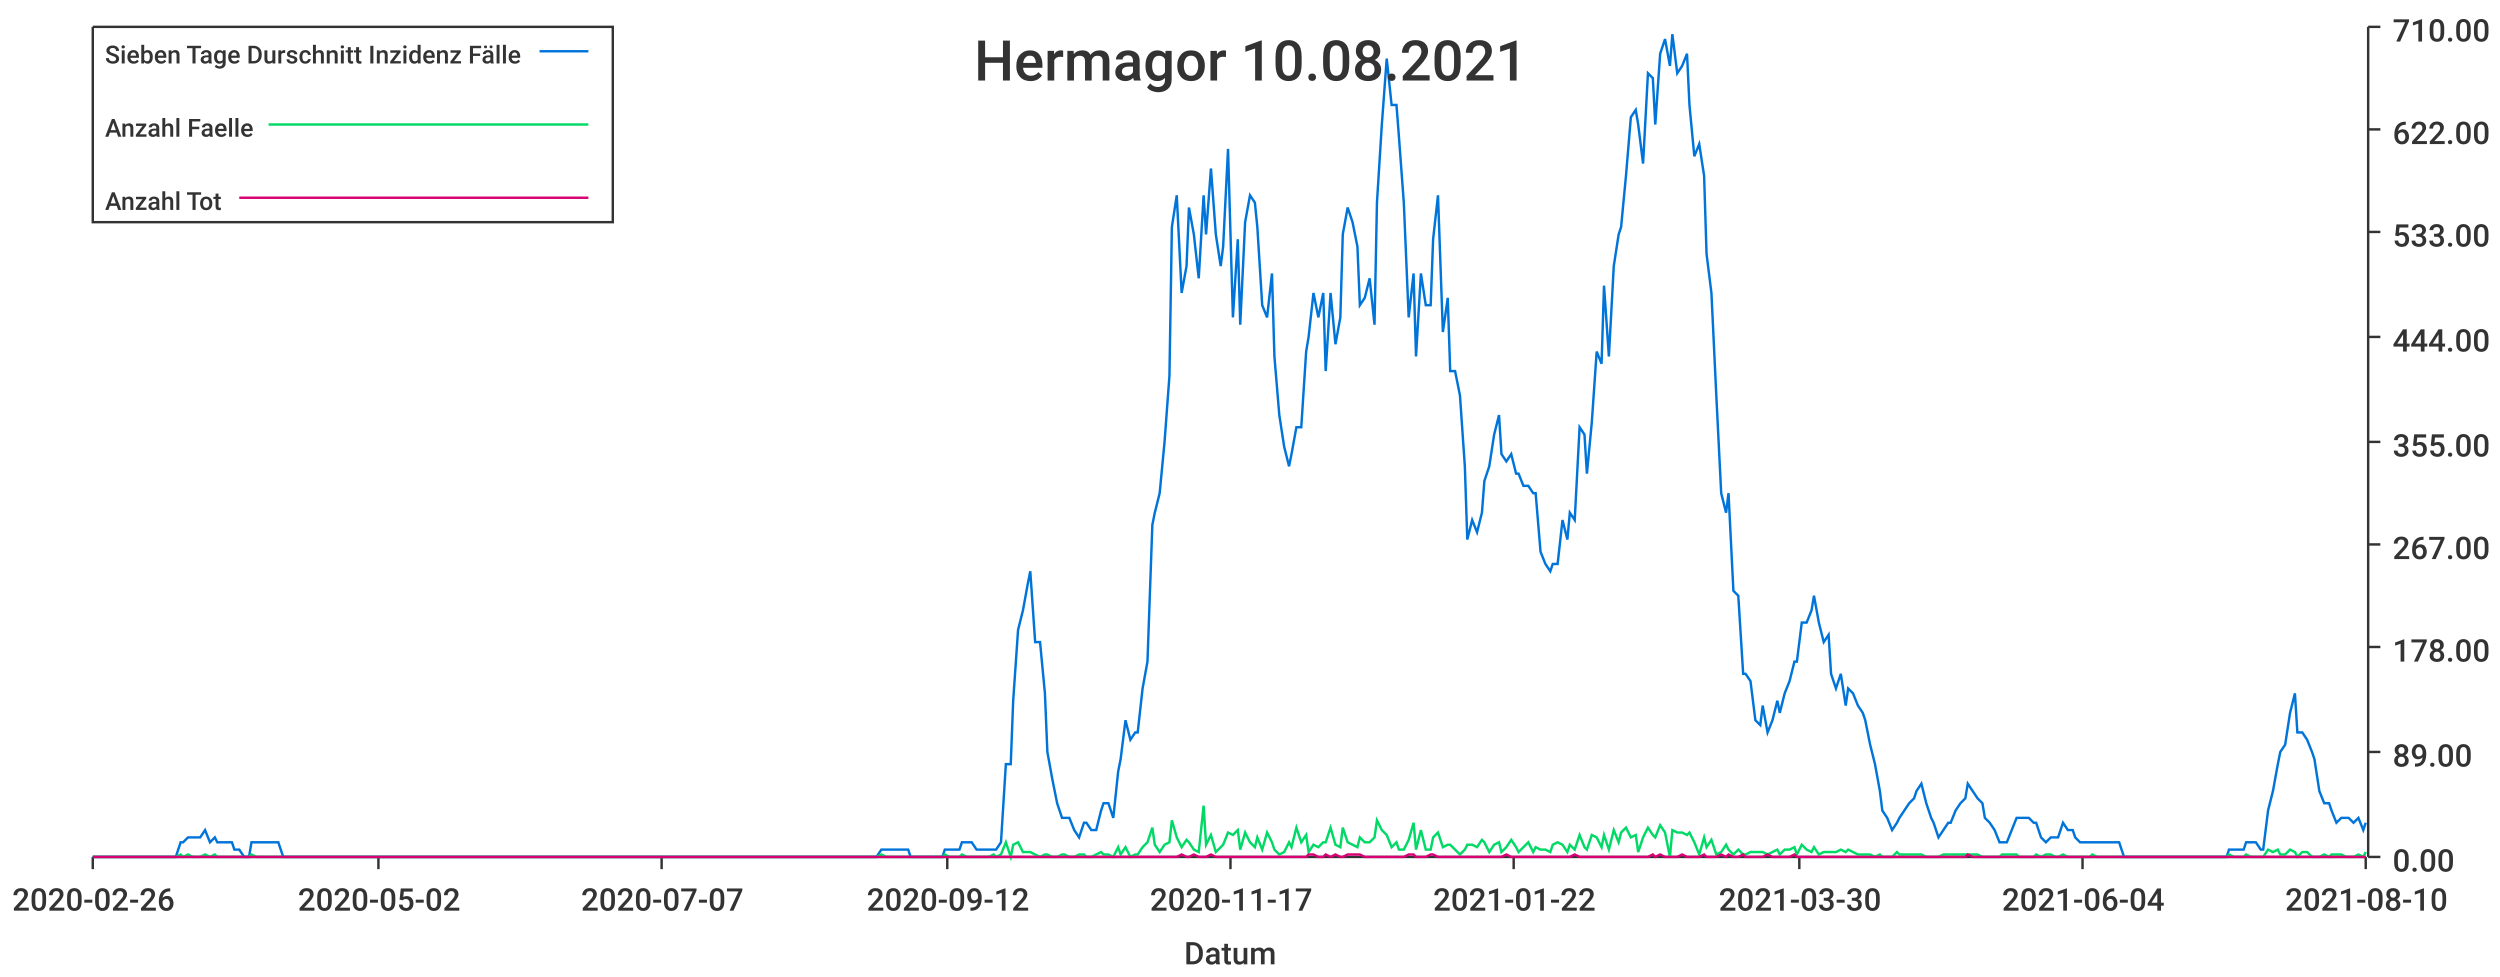
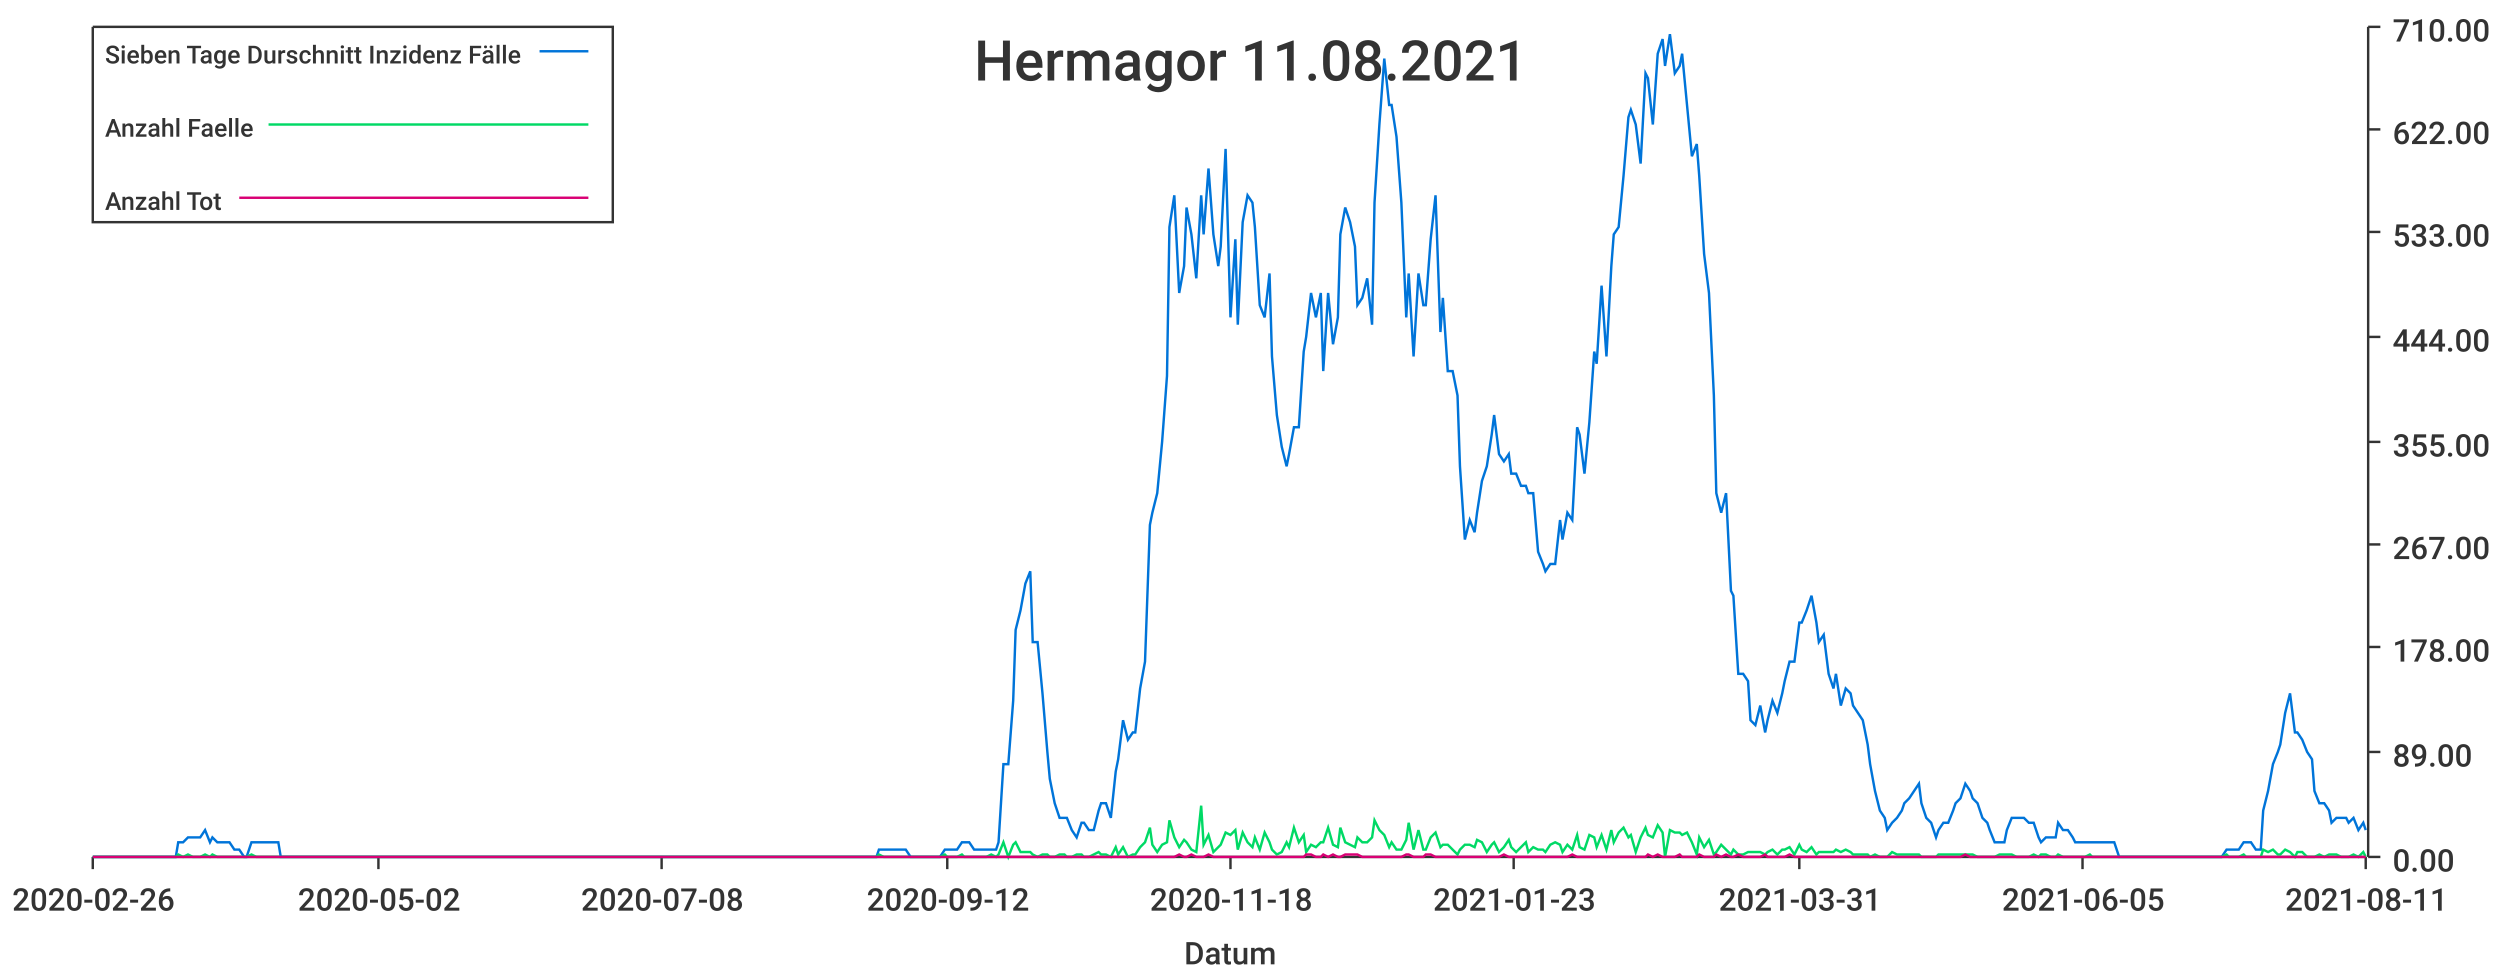
<svg xmlns="http://www.w3.org/2000/svg" width="1024" height="400">\n<path d="M 0 0 L 1024 0 L 1024 400 L 0 400 L 0 0" style="stroke-width:0;stroke:rgba(255,255,255,1.0);fill:rgba(255,255,255,1.0)" />
  <path d="M 38 11 L 969 11 L 969 351 L 38 351 L 38 11" style="stroke-width:0;stroke:rgba(255,255,255,1.0);fill:rgba(255,255,255,1.0)" />
  <path d="M 38 351 L 969 351" style="stroke-width:1;stroke:rgba(51,51,51,1.0);fill:none" />
  <path d="M 38 351 L 38 356" style="stroke-width:1;stroke:rgba(51,51,51,1.0);fill:none" />
  <text x="5" y="373" style="stroke-width:0;stroke:none;fill:rgba(51,51,51,1.0);font-size:12.8px;font-family:'Roboto Medium',sans-serif">2020-02-26</text>
  <path d="M 155 351 L 155 356" style="stroke-width:1;stroke:rgba(51,51,51,1.0);fill:none" />
  <text x="122" y="373" style="stroke-width:0;stroke:none;fill:rgba(51,51,51,1.0);font-size:12.8px;font-family:'Roboto Medium',sans-serif">2020-05-02</text>
  <path d="M 271 351 L 271 356" style="stroke-width:1;stroke:rgba(51,51,51,1.0);fill:none" />
-   <text x="238" y="373" style="stroke-width:0;stroke:none;fill:rgba(51,51,51,1.0);font-size:12.8px;font-family:'Roboto Medium',sans-serif">2020-07-07</text>
+   <text x="238" y="373" style="stroke-width:0;stroke:none;fill:rgba(51,51,51,1.0);font-size:12.8px;font-family:'Roboto Medium',sans-serif">2020-07-08</text>
  <path d="M 388 351 L 388 356" style="stroke-width:1;stroke:rgba(51,51,51,1.0);fill:none" />
  <text x="355" y="373" style="stroke-width:0;stroke:none;fill:rgba(51,51,51,1.0);font-size:12.8px;font-family:'Roboto Medium',sans-serif">2020-09-12</text>
  <path d="M 504 351 L 504 356" style="stroke-width:1;stroke:rgba(51,51,51,1.0);fill:none" />
-   <text x="471" y="373" style="stroke-width:0;stroke:none;fill:rgba(51,51,51,1.0);font-size:12.8px;font-family:'Roboto Medium',sans-serif">2020-11-17</text>
+   <text x="471" y="373" style="stroke-width:0;stroke:none;fill:rgba(51,51,51,1.0);font-size:12.8px;font-family:'Roboto Medium',sans-serif">2020-11-18</text>
  <path d="M 620 351 L 620 356" style="stroke-width:1;stroke:rgba(51,51,51,1.0);fill:none" />
-   <text x="587" y="373" style="stroke-width:0;stroke:none;fill:rgba(51,51,51,1.0);font-size:12.8px;font-family:'Roboto Medium',sans-serif">2021-01-22</text>
+   <text x="587" y="373" style="stroke-width:0;stroke:none;fill:rgba(51,51,51,1.0);font-size:12.8px;font-family:'Roboto Medium',sans-serif">2021-01-23</text>
  <path d="M 737 351 L 737 356" style="stroke-width:1;stroke:rgba(51,51,51,1.0);fill:none" />
-   <text x="704" y="373" style="stroke-width:0;stroke:none;fill:rgba(51,51,51,1.0);font-size:12.8px;font-family:'Roboto Medium',sans-serif">2021-03-30</text>
+   <text x="704" y="373" style="stroke-width:0;stroke:none;fill:rgba(51,51,51,1.0);font-size:12.8px;font-family:'Roboto Medium',sans-serif">2021-03-31</text>
  <path d="M 853 351 L 853 356" style="stroke-width:1;stroke:rgba(51,51,51,1.0);fill:none" />
-   <text x="820" y="373" style="stroke-width:0;stroke:none;fill:rgba(51,51,51,1.0);font-size:12.8px;font-family:'Roboto Medium',sans-serif">2021-06-04</text>
+   <text x="820" y="373" style="stroke-width:0;stroke:none;fill:rgba(51,51,51,1.0);font-size:12.8px;font-family:'Roboto Medium',sans-serif">2021-06-05</text>
  <path d="M 969 351 L 969 356" style="stroke-width:1;stroke:rgba(51,51,51,1.0);fill:none" />
-   <text x="936" y="373" style="stroke-width:0;stroke:none;fill:rgba(51,51,51,1.0);font-size:12.8px;font-family:'Roboto Medium',sans-serif">2021-08-10</text>
+   <text x="936" y="373" style="stroke-width:0;stroke:none;fill:rgba(51,51,51,1.0);font-size:12.8px;font-family:'Roboto Medium',sans-serif">2021-08-11</text>
  <text x="485" y="395" style="stroke-width:0;stroke:none;fill:rgba(51,51,51,1.0);font-size:12.8px;font-family:'Roboto Medium',sans-serif">Datum</text>
  <path d="M 970 351 L 970 11" style="stroke-width:1;stroke:rgba(51,51,51,1.0);fill:none" />
  <path d="M 970 351 L 975 351" style="stroke-width:1;stroke:rgba(51,51,51,1.0);fill:none" />
  <text x="980" y="357" style="stroke-width:0;stroke:none;fill:rgba(51,51,51,1.0);font-size:12.8px;font-family:'Roboto Medium',sans-serif">0.00</text>
  <path d="M 970 308 L 975 308" style="stroke-width:1;stroke:rgba(51,51,51,1.0);fill:none" />
  <text x="980" y="314" style="stroke-width:0;stroke:none;fill:rgba(51,51,51,1.0);font-size:12.8px;font-family:'Roboto Medium',sans-serif">89.00</text>
  <path d="M 970 265 L 975 265" style="stroke-width:1;stroke:rgba(51,51,51,1.0);fill:none" />
  <text x="980" y="271" style="stroke-width:0;stroke:none;fill:rgba(51,51,51,1.0);font-size:12.8px;font-family:'Roboto Medium',sans-serif">178.00</text>
  <path d="M 970 223 L 975 223" style="stroke-width:1;stroke:rgba(51,51,51,1.0);fill:none" />
  <text x="980" y="229" style="stroke-width:0;stroke:none;fill:rgba(51,51,51,1.0);font-size:12.8px;font-family:'Roboto Medium',sans-serif">267.00</text>
  <path d="M 970 181 L 975 181" style="stroke-width:1;stroke:rgba(51,51,51,1.0);fill:none" />
  <text x="980" y="187" style="stroke-width:0;stroke:none;fill:rgba(51,51,51,1.0);font-size:12.8px;font-family:'Roboto Medium',sans-serif">355.00</text>
  <path d="M 970 138 L 975 138" style="stroke-width:1;stroke:rgba(51,51,51,1.0);fill:none" />
  <text x="980" y="144" style="stroke-width:0;stroke:none;fill:rgba(51,51,51,1.0);font-size:12.8px;font-family:'Roboto Medium',sans-serif">444.00</text>
  <path d="M 970 95 L 975 95" style="stroke-width:1;stroke:rgba(51,51,51,1.0);fill:none" />
  <text x="980" y="101" style="stroke-width:0;stroke:none;fill:rgba(51,51,51,1.0);font-size:12.8px;font-family:'Roboto Medium',sans-serif">533.00</text>
  <path d="M 970 53 L 975 53" style="stroke-width:1;stroke:rgba(51,51,51,1.0);fill:none" />
  <text x="980" y="59" style="stroke-width:0;stroke:none;fill:rgba(51,51,51,1.0);font-size:12.8px;font-family:'Roboto Medium',sans-serif">622.00</text>
  <path d="M 970 11 L 975 11" style="stroke-width:1;stroke:rgba(51,51,51,1.0);fill:none" />
  <text x="980" y="17" style="stroke-width:0;stroke:none;fill:rgba(51,51,51,1.0);font-size:12.8px;font-family:'Roboto Medium',sans-serif">710.00</text>
-   <path d="M 38 351 L 40 351 L 42 351 L 44 351 L 46 351 L 47 351 L 49 351 L 51 351 L 53 351 L 54 351 L 56 351 L 58 351 L 60 351 L 61 351 L 63 351 L 65 351 L 67 351 L 68 351 L 70 351 L 72 351 L 74 345 L 75 345 L 77 343 L 79 343 L 81 343 L 82 343 L 84 340 L 86 345 L 88 343 L 89 345 L 91 345 L 93 345 L 95 345 L 96 348 L 98 348 L 100 351 L 102 351 L 103 345 L 105 345 L 107 345 L 109 345 L 110 345 L 112 345 L 114 345 L 116 351 L 117 351 L 119 351 L 121 351 L 123 351 L 124 351 L 126 351 L 128 351 L 130 351 L 131 351 L 133 351 L 135 351 L 137 351 L 138 351 L 140 351 L 142 351 L 144 351 L 145 351 L 147 351 L 149 351 L 151 351 L 152 351 L 154 351 L 156 351 L 158 351 L 159 351 L 161 351 L 163 351 L 165 351 L 166 351 L 168 351 L 170 351 L 172 351 L 174 351 L 175 351 L 177 351 L 179 351 L 181 351 L 182 351 L 184 351 L 186 351 L 188 351 L 189 351 L 191 351 L 193 351 L 195 351 L 196 351 L 198 351 L 200 351 L 202 351 L 203 351 L 205 351 L 207 351 L 209 351 L 210 351 L 212 351 L 214 351 L 216 351 L 217 351 L 219 351 L 221 351 L 223 351 L 224 351 L 226 351 L 228 351 L 230 351 L 231 351 L 233 351 L 235 351 L 237 351 L 238 351 L 240 351 L 242 351 L 244 351 L 245 351 L 247 351 L 249 351 L 251 351 L 252 351 L 254 351 L 256 351 L 258 351 L 259 351 L 261 351 L 263 351 L 265 351 L 266 351 L 268 351 L 270 351 L 272 351 L 273 351 L 275 351 L 277 351 L 279 351 L 280 351 L 282 351 L 284 351 L 286 351 L 287 351 L 289 351 L 291 351 L 293 351 L 294 351 L 296 351 L 298 351 L 300 351 L 301 351 L 303 351 L 305 351 L 307 351 L 309 351 L 310 351 L 312 351 L 314 351 L 316 351 L 317 351 L 319 351 L 321 351 L 323 351 L 324 351 L 326 351 L 328 351 L 330 351 L 331 351 L 333 351 L 335 351 L 337 351 L 338 351 L 340 351 L 342 351 L 344 351 L 345 351 L 347 351 L 349 351 L 351 351 L 352 351 L 354 351 L 356 351 L 358 351 L 359 351 L 361 348 L 363 348 L 365 348 L 366 348 L 368 348 L 370 348 L 372 348 L 373 351 L 375 351 L 377 351 L 379 351 L 380 351 L 382 351 L 384 351 L 386 351 L 387 348 L 389 348 L 391 348 L 393 348 L 394 345 L 396 345 L 398 345 L 400 348 L 401 348 L 403 348 L 405 348 L 407 348 L 408 348 L 410 345 L 412 313 L 414 313 L 415 287 L 417 258 L 419 250 L 421 239 L 422 234 L 424 263 L 426 263 L 428 284 L 429 308 L 431 319 L 433 329 L 435 335 L 436 335 L 438 335 L 440 340 L 442 343 L 444 337 L 445 337 L 447 340 L 449 340 L 451 332 L 452 329 L 454 329 L 456 335 L 458 316 L 459 311 L 461 295 L 463 303 L 465 300 L 466 300 L 468 282 L 470 271 L 472 215 L 473 210 L 475 202 L 477 181 L 479 154 L 480 93 L 482 80 L 484 120 L 486 109 L 487 85 L 489 96 L 491 114 L 493 80 L 494 96 L 496 69 L 498 96 L 500 109 L 501 101 L 503 61 L 505 130 L 507 98 L 508 133 L 510 91 L 512 80 L 514 83 L 515 93 L 517 125 L 519 130 L 521 112 L 522 146 L 524 170 L 526 183 L 528 191 L 529 186 L 531 175 L 533 175 L 535 144 L 536 138 L 538 120 L 540 130 L 542 120 L 543 152 L 545 120 L 547 141 L 549 130 L 550 96 L 552 85 L 554 91 L 556 101 L 557 125 L 559 122 L 561 114 L 563 133 L 564 83 L 566 51 L 568 24 L 570 43 L 572 43 L 573 56 L 575 83 L 577 130 L 579 112 L 580 146 L 582 112 L 584 125 L 586 125 L 587 98 L 589 80 L 591 136 L 593 122 L 594 152 L 596 152 L 598 162 L 600 191 L 601 221 L 603 213 L 605 218 L 607 210 L 608 197 L 610 191 L 612 178 L 614 170 L 615 186 L 617 189 L 619 186 L 621 194 L 622 194 L 624 199 L 626 199 L 628 202 L 629 202 L 631 226 L 633 231 L 635 234 L 636 231 L 638 231 L 640 213 L 642 221 L 643 210 L 645 213 L 647 175 L 649 178 L 650 194 L 652 173 L 654 144 L 656 149 L 657 117 L 659 146 L 661 109 L 663 96 L 664 93 L 666 72 L 668 48 L 670 45 L 671 51 L 673 67 L 675 30 L 677 32 L 678 51 L 680 22 L 682 16 L 684 27 L 685 14 L 687 30 L 689 27 L 691 22 L 692 43 L 694 64 L 696 59 L 698 72 L 699 104 L 701 120 L 703 162 L 705 202 L 707 210 L 708 202 L 710 242 L 712 244 L 714 276 L 715 276 L 717 279 L 719 295 L 721 297 L 722 289 L 724 300 L 726 295 L 728 287 L 729 292 L 731 284 L 733 279 L 735 271 L 736 271 L 738 255 L 740 255 L 742 250 L 743 244 L 745 255 L 747 263 L 749 260 L 750 276 L 752 282 L 754 276 L 756 289 L 757 282 L 759 284 L 761 289 L 763 292 L 764 295 L 766 305 L 768 313 L 770 324 L 771 332 L 773 335 L 775 340 L 777 337 L 778 335 L 780 332 L 782 329 L 784 327 L 785 324 L 787 321 L 789 329 L 791 335 L 792 337 L 794 343 L 796 340 L 798 337 L 799 337 L 801 332 L 803 329 L 805 327 L 806 321 L 808 324 L 810 327 L 812 329 L 813 335 L 815 337 L 817 340 L 819 345 L 820 345 L 822 345 L 824 340 L 826 335 L 827 335 L 829 335 L 831 335 L 833 337 L 834 337 L 836 343 L 838 345 L 840 343 L 842 343 L 843 343 L 845 337 L 847 340 L 849 340 L 850 343 L 852 345 L 854 345 L 856 345 L 857 345 L 859 345 L 861 345 L 863 345 L 864 345 L 866 345 L 868 345 L 870 351 L 871 351 L 873 351 L 875 351 L 877 351 L 878 351 L 880 351 L 882 351 L 884 351 L 885 351 L 887 351 L 889 351 L 891 351 L 892 351 L 894 351 L 896 351 L 898 351 L 899 351 L 901 351 L 903 351 L 905 351 L 906 351 L 908 351 L 910 351 L 912 351 L 913 348 L 915 348 L 917 348 L 919 348 L 920 345 L 922 345 L 924 345 L 926 348 L 927 348 L 929 332 L 931 324 L 933 313 L 934 308 L 936 305 L 938 292 L 940 284 L 941 300 L 943 300 L 945 303 L 947 308 L 948 311 L 950 324 L 952 329 L 954 329 L 955 332 L 957 337 L 959 335 L 961 335 L 962 335 L 964 337 L 966 335 L 968 340 L 969 337" style="stroke-width:1;stroke:rgba(0,116,217,1.0);fill:none" />
-   <path d="M 38 351 L 40 351 L 42 351 L 44 351 L 46 351 L 47 351 L 49 351 L 51 351 L 53 351 L 54 351 L 56 351 L 58 351 L 60 351 L 61 351 L 63 351 L 65 351 L 67 351 L 68 351 L 70 351 L 72 351 L 74 350 L 75 351 L 77 350 L 79 351 L 81 351 L 82 351 L 84 350 L 86 351 L 88 350 L 89 351 L 91 351 L 93 351 L 95 351 L 96 351 L 98 351 L 100 351 L 102 351 L 103 350 L 105 351 L 107 351 L 109 351 L 110 351 L 112 351 L 114 351 L 116 351 L 117 351 L 119 351 L 121 351 L 123 351 L 124 351 L 126 351 L 128 351 L 130 351 L 131 351 L 133 351 L 135 351 L 137 351 L 138 351 L 140 351 L 142 351 L 144 351 L 145 351 L 147 351 L 149 351 L 151 351 L 152 351 L 154 351 L 156 351 L 158 351 L 159 351 L 161 351 L 163 351 L 165 351 L 166 351 L 168 351 L 170 351 L 172 351 L 174 351 L 175 351 L 177 351 L 179 351 L 181 351 L 182 351 L 184 351 L 186 351 L 188 351 L 189 351 L 191 351 L 193 351 L 195 351 L 196 351 L 198 351 L 200 351 L 202 351 L 203 351 L 205 351 L 207 351 L 209 351 L 210 351 L 212 351 L 214 351 L 216 351 L 217 351 L 219 351 L 221 351 L 223 351 L 224 351 L 226 351 L 228 351 L 230 351 L 231 351 L 233 351 L 235 351 L 237 351 L 238 351 L 240 351 L 242 351 L 244 351 L 245 351 L 247 351 L 249 351 L 251 351 L 252 351 L 254 351 L 256 351 L 258 351 L 259 351 L 261 351 L 263 351 L 265 351 L 266 351 L 268 351 L 270 351 L 272 351 L 273 351 L 275 351 L 277 351 L 279 351 L 280 351 L 282 351 L 284 351 L 286 351 L 287 351 L 289 351 L 291 351 L 293 351 L 294 351 L 296 351 L 298 351 L 300 351 L 301 351 L 303 351 L 305 351 L 307 351 L 309 351 L 310 351 L 312 351 L 314 351 L 316 351 L 317 351 L 319 351 L 321 351 L 323 351 L 324 351 L 326 351 L 328 351 L 330 351 L 331 351 L 333 351 L 335 351 L 337 351 L 338 351 L 340 351 L 342 351 L 344 351 L 345 351 L 347 351 L 349 351 L 351 351 L 352 351 L 354 351 L 356 351 L 358 351 L 359 351 L 361 350 L 363 351 L 365 351 L 366 351 L 368 351 L 370 351 L 372 351 L 373 351 L 375 351 L 377 351 L 379 351 L 380 351 L 382 351 L 384 351 L 386 351 L 387 350 L 389 351 L 391 351 L 393 351 L 394 350 L 396 351 L 398 351 L 400 351 L 401 351 L 403 351 L 405 351 L 407 350 L 408 351 L 410 350 L 412 345 L 414 351 L 415 346 L 417 345 L 419 349 L 421 349 L 422 349 L 424 350 L 426 351 L 428 350 L 429 350 L 431 351 L 433 351 L 435 350 L 436 350 L 438 351 L 440 351 L 442 350 L 444 350 L 445 351 L 447 351 L 449 350 L 451 349 L 452 350 L 454 350 L 456 351 L 458 347 L 459 350 L 461 347 L 463 351 L 465 350 L 466 350 L 468 347 L 470 345 L 472 339 L 473 346 L 475 349 L 477 346 L 479 345 L 480 336 L 482 343 L 484 347 L 486 344 L 487 345 L 489 348 L 491 349 L 493 330 L 494 346 L 496 342 L 498 349 L 500 347 L 501 346 L 503 341 L 505 342 L 507 340 L 508 348 L 510 341 L 512 345 L 514 347 L 515 343 L 517 348 L 519 341 L 521 345 L 522 348 L 524 350 L 526 349 L 528 345 L 529 347 L 531 339 L 533 345 L 535 342 L 536 349 L 538 346 L 540 347 L 542 345 L 543 345 L 545 339 L 547 346 L 549 347 L 550 339 L 552 345 L 554 346 L 556 347 L 557 343 L 559 345 L 561 345 L 563 343 L 564 336 L 566 340 L 568 342 L 570 347 L 572 345 L 573 348 L 575 348 L 577 344 L 579 337 L 580 348 L 582 340 L 584 348 L 586 348 L 587 343 L 589 341 L 591 347 L 593 346 L 594 346 L 596 348 L 598 350 L 600 348 L 601 346 L 603 346 L 605 347 L 607 344 L 608 345 L 610 349 L 612 346 L 614 345 L 615 349 L 617 347 L 619 344 L 621 347 L 622 349 L 624 347 L 626 345 L 628 349 L 629 347 L 631 348 L 633 348 L 635 349 L 636 346 L 638 345 L 640 346 L 642 349 L 643 346 L 645 348 L 647 342 L 649 347 L 650 348 L 652 342 L 654 343 L 656 347 L 657 342 L 659 348 L 661 340 L 663 345 L 664 341 L 666 339 L 668 343 L 670 342 L 671 349 L 673 343 L 675 339 L 677 342 L 678 343 L 680 338 L 682 341 L 684 351 L 685 340 L 687 341 L 689 341 L 691 342 L 692 341 L 694 345 L 696 350 L 698 343 L 699 347 L 701 344 L 703 350 L 705 349 L 707 346 L 708 348 L 710 350 L 712 348 L 714 350 L 715 350 L 717 349 L 719 349 L 721 349 L 722 349 L 724 350 L 726 349 L 728 348 L 729 350 L 731 348 L 733 348 L 735 347 L 736 350 L 738 346 L 740 348 L 742 349 L 743 347 L 745 350 L 747 349 L 749 349 L 750 349 L 752 349 L 754 348 L 756 349 L 757 348 L 759 349 L 761 350 L 763 350 L 764 350 L 766 350 L 768 351 L 770 350 L 771 351 L 773 351 L 775 351 L 777 349 L 778 350 L 780 350 L 782 350 L 784 350 L 785 350 L 787 350 L 789 351 L 791 351 L 792 351 L 794 351 L 796 350 L 798 350 L 799 350 L 801 350 L 803 350 L 805 350 L 806 350 L 808 350 L 810 350 L 812 351 L 813 351 L 815 351 L 817 351 L 819 351 L 820 350 L 822 350 L 824 350 L 826 350 L 827 351 L 829 351 L 831 351 L 833 351 L 834 350 L 836 351 L 838 350 L 840 350 L 842 351 L 843 351 L 845 350 L 847 351 L 849 351 L 850 351 L 852 351 L 854 351 L 856 351 L 857 350 L 859 351 L 861 351 L 863 351 L 864 351 L 866 351 L 868 351 L 870 351 L 871 351 L 873 351 L 875 351 L 877 351 L 878 351 L 880 351 L 882 351 L 884 351 L 885 351 L 887 351 L 889 351 L 891 351 L 892 351 L 894 351 L 896 351 L 898 351 L 899 351 L 901 351 L 903 351 L 905 351 L 906 351 L 908 351 L 910 351 L 912 351 L 913 350 L 915 351 L 917 351 L 919 351 L 920 350 L 922 351 L 924 351 L 926 351 L 927 351 L 929 348 L 931 349 L 933 348 L 934 350 L 936 350 L 938 348 L 940 349 L 941 351 L 943 349 L 945 349 L 947 351 L 948 351 L 950 351 L 952 350 L 954 351 L 955 350 L 957 350 L 959 350 L 961 351 L 962 351 L 964 351 L 966 350 L 968 351 L 969 349" style="stroke-width:1;stroke:rgba(0,217,101,1.0);fill:none" />
-   <path d="M 38 351 L 40 351 L 42 351 L 44 351 L 46 351 L 47 351 L 49 351 L 51 351 L 53 351 L 54 351 L 56 351 L 58 351 L 60 351 L 61 351 L 63 351 L 65 351 L 67 351 L 68 351 L 70 351 L 72 351 L 74 351 L 75 351 L 77 351 L 79 351 L 81 351 L 82 351 L 84 351 L 86 351 L 88 351 L 89 351 L 91 351 L 93 351 L 95 351 L 96 351 L 98 351 L 100 351 L 102 351 L 103 351 L 105 351 L 107 351 L 109 351 L 110 351 L 112 351 L 114 351 L 116 351 L 117 351 L 119 351 L 121 351 L 123 351 L 124 351 L 126 351 L 128 351 L 130 351 L 131 351 L 133 351 L 135 351 L 137 351 L 138 351 L 140 351 L 142 351 L 144 351 L 145 351 L 147 351 L 149 351 L 151 351 L 152 351 L 154 351 L 156 351 L 158 351 L 159 351 L 161 351 L 163 351 L 165 351 L 166 351 L 168 351 L 170 351 L 172 351 L 174 351 L 175 351 L 177 351 L 179 351 L 181 351 L 182 351 L 184 351 L 186 351 L 188 351 L 189 351 L 191 351 L 193 351 L 195 351 L 196 351 L 198 351 L 200 351 L 202 351 L 203 351 L 205 351 L 207 351 L 209 351 L 210 351 L 212 351 L 214 351 L 216 351 L 217 351 L 219 351 L 221 351 L 223 351 L 224 351 L 226 351 L 228 351 L 230 351 L 231 351 L 233 351 L 235 351 L 237 351 L 238 351 L 240 351 L 242 351 L 244 351 L 245 351 L 247 351 L 249 351 L 251 351 L 252 351 L 254 351 L 256 351 L 258 351 L 259 351 L 261 351 L 263 351 L 265 351 L 266 351 L 268 351 L 270 351 L 272 351 L 273 351 L 275 351 L 277 351 L 279 351 L 280 351 L 282 351 L 284 351 L 286 351 L 287 351 L 289 351 L 291 351 L 293 351 L 294 351 L 296 351 L 298 351 L 300 351 L 301 351 L 303 351 L 305 351 L 307 351 L 309 351 L 310 351 L 312 351 L 314 351 L 316 351 L 317 351 L 319 351 L 321 351 L 323 351 L 324 351 L 326 351 L 328 351 L 330 351 L 331 351 L 333 351 L 335 351 L 337 351 L 338 351 L 340 351 L 342 351 L 344 351 L 345 351 L 347 351 L 349 351 L 351 351 L 352 351 L 354 351 L 356 351 L 358 351 L 359 351 L 361 351 L 363 351 L 365 351 L 366 351 L 368 351 L 370 351 L 372 351 L 373 351 L 375 351 L 377 351 L 379 351 L 380 351 L 382 351 L 384 351 L 386 351 L 387 351 L 389 351 L 391 351 L 393 351 L 394 351 L 396 351 L 398 351 L 400 351 L 401 351 L 403 351 L 405 351 L 407 351 L 408 351 L 410 351 L 412 351 L 414 351 L 415 351 L 417 351 L 419 351 L 421 351 L 422 351 L 424 351 L 426 351 L 428 351 L 429 351 L 431 351 L 433 351 L 435 351 L 436 351 L 438 351 L 440 351 L 442 351 L 444 351 L 445 351 L 447 351 L 449 351 L 451 351 L 452 351 L 454 351 L 456 351 L 458 351 L 459 351 L 461 351 L 463 351 L 465 351 L 466 351 L 468 351 L 470 351 L 472 351 L 473 351 L 475 351 L 477 351 L 479 351 L 480 351 L 482 351 L 484 350 L 486 351 L 487 351 L 489 350 L 491 351 L 493 351 L 494 351 L 496 350 L 498 351 L 500 351 L 501 351 L 503 351 L 505 351 L 507 351 L 508 351 L 510 351 L 512 351 L 514 351 L 515 351 L 517 351 L 519 351 L 521 351 L 522 351 L 524 351 L 526 351 L 528 351 L 529 351 L 531 351 L 533 351 L 535 351 L 536 350 L 538 350 L 540 351 L 542 351 L 543 350 L 545 351 L 547 350 L 549 351 L 550 351 L 552 350 L 554 350 L 556 350 L 557 350 L 559 351 L 561 351 L 563 351 L 564 351 L 566 351 L 568 351 L 570 351 L 572 351 L 573 351 L 575 351 L 577 350 L 579 350 L 580 351 L 582 351 L 584 351 L 586 350 L 587 350 L 589 351 L 591 351 L 593 351 L 594 351 L 596 351 L 598 351 L 600 351 L 601 351 L 603 351 L 605 351 L 607 351 L 608 351 L 610 351 L 612 351 L 614 351 L 615 351 L 617 350 L 619 351 L 621 351 L 622 351 L 624 351 L 626 351 L 628 351 L 629 351 L 631 351 L 633 351 L 635 351 L 636 351 L 638 351 L 640 351 L 642 351 L 643 351 L 645 350 L 647 351 L 649 351 L 650 351 L 652 351 L 654 351 L 656 351 L 657 351 L 659 351 L 661 351 L 663 351 L 664 351 L 666 351 L 668 351 L 670 351 L 671 351 L 673 351 L 675 351 L 677 350 L 678 351 L 680 350 L 682 351 L 684 351 L 685 351 L 687 351 L 689 350 L 691 351 L 692 351 L 694 351 L 696 351 L 698 350 L 699 351 L 701 351 L 703 351 L 705 350 L 707 351 L 708 350 L 710 351 L 712 351 L 714 350 L 715 351 L 717 351 L 719 351 L 721 351 L 722 351 L 724 350 L 726 351 L 728 351 L 729 351 L 731 351 L 733 351 L 735 350 L 736 351 L 738 351 L 740 351 L 742 351 L 743 351 L 745 351 L 747 351 L 749 351 L 750 351 L 752 351 L 754 351 L 756 351 L 757 351 L 759 351 L 761 351 L 763 351 L 764 351 L 766 351 L 768 351 L 770 351 L 771 351 L 773 351 L 775 351 L 777 351 L 778 351 L 780 351 L 782 351 L 784 351 L 785 351 L 787 351 L 789 351 L 791 351 L 792 351 L 794 351 L 796 351 L 798 351 L 799 351 L 801 351 L 803 351 L 805 351 L 806 350 L 808 351 L 810 351 L 812 351 L 813 351 L 815 351 L 817 351 L 819 351 L 820 351 L 822 351 L 824 351 L 826 351 L 827 351 L 829 351 L 831 351 L 833 351 L 834 351 L 836 351 L 838 351 L 840 351 L 842 351 L 843 351 L 845 351 L 847 351 L 849 351 L 850 351 L 852 351 L 854 351 L 856 351 L 857 351 L 859 351 L 861 351 L 863 351 L 864 351 L 866 351 L 868 351 L 870 351 L 871 351 L 873 351 L 875 351 L 877 351 L 878 351 L 880 351 L 882 351 L 884 351 L 885 351 L 887 351 L 889 351 L 891 351 L 892 351 L 894 351 L 896 351 L 898 351 L 899 351 L 901 351 L 903 351 L 905 351 L 906 351 L 908 351 L 910 351 L 912 351 L 913 351 L 915 351 L 917 351 L 919 351 L 920 351 L 922 351 L 924 351 L 926 351 L 927 351 L 929 351 L 931 351 L 933 351 L 934 351 L 936 351 L 938 351 L 940 351 L 941 351 L 943 351 L 945 351 L 947 351 L 948 351 L 950 351 L 952 351 L 954 351 L 955 351 L 957 351 L 959 351 L 961 351 L 962 351 L 964 351 L 966 351 L 968 351 L 969 351" style="stroke-width:1;stroke:rgba(217,0,116,1.0);fill:none" />
-   <text x="399" y="33" style="stroke-width:0;stroke:none;fill:rgba(51,51,51,1.0);font-size:23.0px;font-family:'Roboto Medium',sans-serif">Hermagor 10.08.2021</text>
+   <path d="M 38 351 L 40 351 L 42 351 L 44 351 L 45 351 L 47 351 L 49 351 L 51 351 L 52 351 L 54 351 L 56 351 L 58 351 L 59 351 L 61 351 L 63 351 L 65 351 L 66 351 L 68 351 L 70 351 L 72 351 L 73 345 L 75 345 L 77 343 L 79 343 L 80 343 L 82 343 L 84 340 L 86 345 L 87 343 L 89 345 L 91 345 L 93 345 L 94 345 L 96 348 L 98 348 L 100 351 L 101 351 L 103 345 L 105 345 L 107 345 L 108 345 L 110 345 L 112 345 L 114 345 L 115 351 L 117 351 L 119 351 L 121 351 L 122 351 L 124 351 L 126 351 L 128 351 L 129 351 L 131 351 L 133 351 L 135 351 L 136 351 L 138 351 L 140 351 L 142 351 L 143 351 L 145 351 L 147 351 L 149 351 L 150 351 L 152 351 L 154 351 L 156 351 L 157 351 L 159 351 L 161 351 L 163 351 L 164 351 L 166 351 L 168 351 L 170 351 L 171 351 L 173 351 L 175 351 L 177 351 L 178 351 L 180 351 L 182 351 L 184 351 L 185 351 L 187 351 L 189 351 L 191 351 L 192 351 L 194 351 L 196 351 L 198 351 L 199 351 L 201 351 L 203 351 L 205 351 L 206 351 L 208 351 L 210 351 L 212 351 L 213 351 L 215 351 L 217 351 L 219 351 L 220 351 L 222 351 L 224 351 L 226 351 L 227 351 L 229 351 L 231 351 L 233 351 L 234 351 L 236 351 L 238 351 L 240 351 L 241 351 L 243 351 L 245 351 L 247 351 L 248 351 L 250 351 L 252 351 L 254 351 L 255 351 L 257 351 L 259 351 L 261 351 L 262 351 L 264 351 L 266 351 L 268 351 L 269 351 L 271 351 L 273 351 L 275 351 L 276 351 L 278 351 L 280 351 L 282 351 L 283 351 L 285 351 L 287 351 L 289 351 L 290 351 L 292 351 L 294 351 L 296 351 L 297 351 L 299 351 L 301 351 L 303 351 L 304 351 L 306 351 L 308 351 L 310 351 L 311 351 L 313 351 L 315 351 L 317 351 L 318 351 L 320 351 L 322 351 L 324 351 L 325 351 L 327 351 L 329 351 L 331 351 L 332 351 L 334 351 L 336 351 L 338 351 L 339 351 L 341 351 L 343 351 L 345 351 L 346 351 L 348 351 L 350 351 L 352 351 L 353 351 L 355 351 L 357 351 L 359 351 L 360 348 L 362 348 L 364 348 L 366 348 L 367 348 L 369 348 L 371 348 L 373 351 L 374 351 L 376 351 L 378 351 L 380 351 L 381 351 L 383 351 L 385 351 L 387 348 L 388 348 L 390 348 L 392 348 L 394 345 L 395 345 L 397 345 L 399 348 L 401 348 L 402 348 L 404 348 L 406 348 L 408 348 L 409 345 L 411 313 L 413 313 L 415 287 L 416 258 L 418 250 L 420 239 L 422 234 L 423 263 L 425 263 L 427 284 L 429 308 L 430 319 L 432 329 L 434 335 L 436 335 L 437 335 L 439 340 L 441 343 L 443 337 L 444 337 L 446 340 L 448 340 L 450 332 L 451 329 L 453 329 L 455 335 L 457 316 L 458 311 L 460 295 L 462 303 L 464 300 L 465 300 L 467 282 L 469 271 L 471 215 L 472 210 L 474 202 L 476 181 L 478 154 L 479 93 L 481 80 L 483 120 L 485 109 L 486 85 L 488 96 L 490 114 L 492 80 L 493 96 L 495 69 L 497 96 L 499 109 L 500 101 L 502 61 L 504 130 L 506 98 L 507 133 L 509 91 L 511 80 L 513 83 L 514 93 L 516 125 L 518 130 L 520 112 L 521 146 L 523 170 L 525 183 L 527 191 L 528 186 L 530 175 L 532 175 L 534 144 L 535 138 L 537 120 L 539 130 L 541 120 L 542 152 L 544 120 L 546 141 L 548 130 L 549 96 L 551 85 L 553 91 L 555 101 L 556 125 L 558 122 L 560 114 L 562 133 L 563 83 L 565 51 L 567 24 L 569 43 L 570 43 L 572 56 L 574 83 L 576 130 L 577 112 L 579 146 L 581 112 L 583 125 L 584 125 L 586 98 L 588 80 L 590 136 L 591 122 L 593 152 L 595 152 L 597 162 L 598 191 L 600 221 L 602 213 L 604 218 L 605 210 L 607 197 L 609 191 L 611 178 L 612 170 L 614 186 L 616 189 L 618 186 L 619 194 L 621 194 L 623 199 L 625 199 L 626 202 L 628 202 L 630 226 L 632 231 L 633 234 L 635 231 L 637 231 L 639 213 L 640 221 L 642 210 L 644 213 L 646 175 L 647 178 L 649 194 L 651 173 L 653 144 L 654 149 L 656 117 L 658 146 L 660 109 L 661 96 L 663 93 L 665 72 L 667 48 L 668 45 L 670 51 L 672 67 L 674 30 L 675 32 L 677 51 L 679 22 L 681 16 L 682 27 L 684 14 L 686 30 L 688 27 L 689 22 L 691 43 L 693 64 L 695 59 L 696 72 L 698 104 L 700 120 L 702 162 L 703 202 L 705 210 L 707 202 L 709 242 L 710 244 L 712 276 L 714 276 L 716 279 L 717 295 L 719 297 L 721 289 L 723 300 L 724 295 L 726 287 L 728 292 L 730 284 L 731 279 L 733 271 L 735 271 L 737 255 L 738 255 L 740 250 L 742 244 L 744 255 L 745 263 L 747 260 L 749 276 L 751 282 L 752 276 L 754 289 L 756 282 L 758 284 L 759 289 L 761 292 L 763 295 L 765 305 L 766 313 L 768 324 L 770 332 L 772 335 L 773 340 L 775 337 L 777 335 L 779 332 L 780 329 L 782 327 L 784 324 L 786 321 L 787 329 L 789 335 L 791 337 L 793 343 L 794 340 L 796 337 L 798 337 L 800 332 L 801 329 L 803 327 L 805 321 L 807 324 L 808 327 L 810 329 L 812 335 L 814 337 L 815 340 L 817 345 L 819 345 L 821 345 L 822 340 L 824 335 L 826 335 L 828 335 L 829 335 L 831 337 L 833 337 L 835 343 L 836 345 L 838 343 L 840 343 L 842 343 L 843 337 L 845 340 L 847 340 L 849 343 L 850 345 L 852 345 L 854 345 L 856 345 L 857 345 L 859 345 L 861 345 L 863 345 L 864 345 L 866 345 L 868 351 L 870 351 L 871 351 L 873 351 L 875 351 L 877 351 L 878 351 L 880 351 L 882 351 L 884 351 L 885 351 L 887 351 L 889 351 L 891 351 L 892 351 L 894 351 L 896 351 L 898 351 L 899 351 L 901 351 L 903 351 L 905 351 L 906 351 L 908 351 L 910 351 L 912 348 L 913 348 L 915 348 L 917 348 L 919 345 L 920 345 L 922 345 L 924 348 L 926 348 L 927 332 L 929 324 L 931 313 L 933 308 L 934 305 L 936 292 L 938 284 L 940 300 L 941 300 L 943 303 L 945 308 L 947 311 L 948 324 L 950 329 L 952 329 L 954 332 L 955 337 L 957 335 L 959 335 L 961 335 L 962 337 L 964 335 L 966 340 L 968 337 L 969 340" style="stroke-width:1;stroke:rgba(0,116,217,1.0);fill:none" />
+   <path d="M 38 351 L 40 351 L 42 351 L 44 351 L 45 351 L 47 351 L 49 351 L 51 351 L 52 351 L 54 351 L 56 351 L 58 351 L 59 351 L 61 351 L 63 351 L 65 351 L 66 351 L 68 351 L 70 351 L 72 351 L 73 350 L 75 351 L 77 350 L 79 351 L 80 351 L 82 351 L 84 350 L 86 351 L 87 350 L 89 351 L 91 351 L 93 351 L 94 351 L 96 351 L 98 351 L 100 351 L 101 351 L 103 350 L 105 351 L 107 351 L 108 351 L 110 351 L 112 351 L 114 351 L 115 351 L 117 351 L 119 351 L 121 351 L 122 351 L 124 351 L 126 351 L 128 351 L 129 351 L 131 351 L 133 351 L 135 351 L 136 351 L 138 351 L 140 351 L 142 351 L 143 351 L 145 351 L 147 351 L 149 351 L 150 351 L 152 351 L 154 351 L 156 351 L 157 351 L 159 351 L 161 351 L 163 351 L 164 351 L 166 351 L 168 351 L 170 351 L 171 351 L 173 351 L 175 351 L 177 351 L 178 351 L 180 351 L 182 351 L 184 351 L 185 351 L 187 351 L 189 351 L 191 351 L 192 351 L 194 351 L 196 351 L 198 351 L 199 351 L 201 351 L 203 351 L 205 351 L 206 351 L 208 351 L 210 351 L 212 351 L 213 351 L 215 351 L 217 351 L 219 351 L 220 351 L 222 351 L 224 351 L 226 351 L 227 351 L 229 351 L 231 351 L 233 351 L 234 351 L 236 351 L 238 351 L 240 351 L 241 351 L 243 351 L 245 351 L 247 351 L 248 351 L 250 351 L 252 351 L 254 351 L 255 351 L 257 351 L 259 351 L 261 351 L 262 351 L 264 351 L 266 351 L 268 351 L 269 351 L 271 351 L 273 351 L 275 351 L 276 351 L 278 351 L 280 351 L 282 351 L 283 351 L 285 351 L 287 351 L 289 351 L 290 351 L 292 351 L 294 351 L 296 351 L 297 351 L 299 351 L 301 351 L 303 351 L 304 351 L 306 351 L 308 351 L 310 351 L 311 351 L 313 351 L 315 351 L 317 351 L 318 351 L 320 351 L 322 351 L 324 351 L 325 351 L 327 351 L 329 351 L 331 351 L 332 351 L 334 351 L 336 351 L 338 351 L 339 351 L 341 351 L 343 351 L 345 351 L 346 351 L 348 351 L 350 351 L 352 351 L 353 351 L 355 351 L 357 351 L 359 351 L 360 350 L 362 351 L 364 351 L 366 351 L 367 351 L 369 351 L 371 351 L 373 351 L 374 351 L 376 351 L 378 351 L 380 351 L 381 351 L 383 351 L 385 351 L 387 350 L 388 351 L 390 351 L 392 351 L 394 350 L 395 351 L 397 351 L 399 351 L 401 351 L 402 351 L 404 351 L 406 350 L 408 351 L 409 350 L 411 345 L 413 351 L 415 346 L 416 345 L 418 349 L 420 349 L 422 349 L 423 350 L 425 351 L 427 350 L 429 350 L 430 351 L 432 351 L 434 350 L 436 350 L 437 351 L 439 351 L 441 350 L 443 350 L 444 351 L 446 351 L 448 350 L 450 349 L 451 350 L 453 350 L 455 351 L 457 347 L 458 350 L 460 347 L 462 351 L 464 350 L 465 350 L 467 347 L 469 345 L 471 339 L 472 346 L 474 349 L 476 346 L 478 345 L 479 336 L 481 343 L 483 347 L 485 344 L 486 345 L 488 348 L 490 349 L 492 330 L 493 346 L 495 342 L 497 349 L 499 347 L 500 346 L 502 341 L 504 342 L 506 340 L 507 348 L 509 341 L 511 345 L 513 347 L 514 343 L 516 348 L 518 341 L 520 345 L 521 348 L 523 350 L 525 349 L 527 345 L 528 347 L 530 339 L 532 345 L 534 342 L 535 349 L 537 346 L 539 347 L 541 345 L 542 345 L 544 339 L 546 346 L 548 347 L 549 339 L 551 345 L 553 346 L 555 347 L 556 343 L 558 345 L 560 345 L 562 343 L 563 336 L 565 340 L 567 342 L 569 347 L 570 345 L 572 348 L 574 348 L 576 344 L 577 337 L 579 348 L 581 340 L 583 348 L 584 348 L 586 343 L 588 341 L 590 347 L 591 346 L 593 346 L 595 348 L 597 350 L 598 348 L 600 346 L 602 346 L 604 347 L 605 344 L 607 345 L 609 349 L 611 346 L 612 345 L 614 349 L 616 347 L 618 344 L 619 347 L 621 349 L 623 347 L 625 345 L 626 349 L 628 347 L 630 348 L 632 348 L 633 349 L 635 346 L 637 345 L 639 346 L 640 349 L 642 346 L 644 348 L 646 342 L 647 347 L 649 348 L 651 342 L 653 343 L 654 347 L 656 342 L 658 348 L 660 340 L 661 345 L 663 341 L 665 339 L 667 343 L 668 342 L 670 349 L 672 343 L 674 339 L 675 342 L 677 343 L 679 338 L 681 341 L 682 351 L 684 340 L 686 341 L 688 341 L 689 342 L 691 341 L 693 345 L 695 350 L 696 343 L 698 347 L 700 344 L 702 350 L 703 349 L 705 346 L 707 348 L 709 350 L 710 348 L 712 350 L 714 350 L 716 349 L 717 349 L 719 349 L 721 349 L 723 350 L 724 349 L 726 348 L 728 350 L 730 348 L 731 348 L 733 347 L 735 350 L 737 346 L 738 348 L 740 349 L 742 347 L 744 350 L 745 349 L 747 349 L 749 349 L 751 349 L 752 348 L 754 349 L 756 348 L 758 349 L 759 350 L 761 350 L 763 350 L 765 350 L 766 351 L 768 350 L 770 351 L 772 351 L 773 351 L 775 349 L 777 350 L 779 350 L 780 350 L 782 350 L 784 350 L 786 350 L 787 351 L 789 351 L 791 351 L 793 351 L 794 350 L 796 350 L 798 350 L 800 350 L 801 350 L 803 350 L 805 350 L 807 350 L 808 350 L 810 351 L 812 351 L 814 351 L 815 351 L 817 351 L 819 350 L 821 350 L 822 350 L 824 350 L 826 351 L 828 351 L 829 351 L 831 351 L 833 350 L 835 351 L 836 350 L 838 350 L 840 351 L 842 351 L 843 350 L 845 351 L 847 351 L 849 351 L 850 351 L 852 351 L 854 351 L 856 350 L 857 351 L 859 351 L 861 351 L 863 351 L 864 351 L 866 351 L 868 351 L 870 351 L 871 351 L 873 351 L 875 351 L 877 351 L 878 351 L 880 351 L 882 351 L 884 351 L 885 351 L 887 351 L 889 351 L 891 351 L 892 351 L 894 351 L 896 351 L 898 351 L 899 351 L 901 351 L 903 351 L 905 351 L 906 351 L 908 351 L 910 351 L 912 350 L 913 351 L 915 351 L 917 351 L 919 350 L 920 351 L 922 351 L 924 351 L 926 351 L 927 348 L 929 349 L 931 348 L 933 350 L 934 350 L 936 348 L 938 349 L 940 351 L 941 349 L 943 349 L 945 351 L 947 351 L 948 351 L 950 350 L 952 351 L 954 350 L 955 350 L 957 350 L 959 351 L 961 351 L 962 351 L 964 350 L 966 351 L 968 349 L 969 351" style="stroke-width:1;stroke:rgba(0,217,101,1.0);fill:none" />
+   <path d="M 38 351 L 40 351 L 42 351 L 44 351 L 45 351 L 47 351 L 49 351 L 51 351 L 52 351 L 54 351 L 56 351 L 58 351 L 59 351 L 61 351 L 63 351 L 65 351 L 66 351 L 68 351 L 70 351 L 72 351 L 73 351 L 75 351 L 77 351 L 79 351 L 80 351 L 82 351 L 84 351 L 86 351 L 87 351 L 89 351 L 91 351 L 93 351 L 94 351 L 96 351 L 98 351 L 100 351 L 101 351 L 103 351 L 105 351 L 107 351 L 108 351 L 110 351 L 112 351 L 114 351 L 115 351 L 117 351 L 119 351 L 121 351 L 122 351 L 124 351 L 126 351 L 128 351 L 129 351 L 131 351 L 133 351 L 135 351 L 136 351 L 138 351 L 140 351 L 142 351 L 143 351 L 145 351 L 147 351 L 149 351 L 150 351 L 152 351 L 154 351 L 156 351 L 157 351 L 159 351 L 161 351 L 163 351 L 164 351 L 166 351 L 168 351 L 170 351 L 171 351 L 173 351 L 175 351 L 177 351 L 178 351 L 180 351 L 182 351 L 184 351 L 185 351 L 187 351 L 189 351 L 191 351 L 192 351 L 194 351 L 196 351 L 198 351 L 199 351 L 201 351 L 203 351 L 205 351 L 206 351 L 208 351 L 210 351 L 212 351 L 213 351 L 215 351 L 217 351 L 219 351 L 220 351 L 222 351 L 224 351 L 226 351 L 227 351 L 229 351 L 231 351 L 233 351 L 234 351 L 236 351 L 238 351 L 240 351 L 241 351 L 243 351 L 245 351 L 247 351 L 248 351 L 250 351 L 252 351 L 254 351 L 255 351 L 257 351 L 259 351 L 261 351 L 262 351 L 264 351 L 266 351 L 268 351 L 269 351 L 271 351 L 273 351 L 275 351 L 276 351 L 278 351 L 280 351 L 282 351 L 283 351 L 285 351 L 287 351 L 289 351 L 290 351 L 292 351 L 294 351 L 296 351 L 297 351 L 299 351 L 301 351 L 303 351 L 304 351 L 306 351 L 308 351 L 310 351 L 311 351 L 313 351 L 315 351 L 317 351 L 318 351 L 320 351 L 322 351 L 324 351 L 325 351 L 327 351 L 329 351 L 331 351 L 332 351 L 334 351 L 336 351 L 338 351 L 339 351 L 341 351 L 343 351 L 345 351 L 346 351 L 348 351 L 350 351 L 352 351 L 353 351 L 355 351 L 357 351 L 359 351 L 360 351 L 362 351 L 364 351 L 366 351 L 367 351 L 369 351 L 371 351 L 373 351 L 374 351 L 376 351 L 378 351 L 380 351 L 381 351 L 383 351 L 385 351 L 387 351 L 388 351 L 390 351 L 392 351 L 394 351 L 395 351 L 397 351 L 399 351 L 401 351 L 402 351 L 404 351 L 406 351 L 408 351 L 409 351 L 411 351 L 413 351 L 415 351 L 416 351 L 418 351 L 420 351 L 422 351 L 423 351 L 425 351 L 427 351 L 429 351 L 430 351 L 432 351 L 434 351 L 436 351 L 437 351 L 439 351 L 441 351 L 443 351 L 444 351 L 446 351 L 448 351 L 450 351 L 451 351 L 453 351 L 455 351 L 457 351 L 458 351 L 460 351 L 462 351 L 464 351 L 465 351 L 467 351 L 469 351 L 471 351 L 472 351 L 474 351 L 476 351 L 478 351 L 479 351 L 481 351 L 483 350 L 485 351 L 486 351 L 488 350 L 490 351 L 492 351 L 493 351 L 495 350 L 497 351 L 499 351 L 500 351 L 502 351 L 504 351 L 506 351 L 507 351 L 509 351 L 511 351 L 513 351 L 514 351 L 516 351 L 518 351 L 520 351 L 521 351 L 523 351 L 525 351 L 527 351 L 528 351 L 530 351 L 532 351 L 534 351 L 535 350 L 537 350 L 539 351 L 541 351 L 542 350 L 544 351 L 546 350 L 548 351 L 549 351 L 551 350 L 553 350 L 555 350 L 556 350 L 558 351 L 560 351 L 562 351 L 563 351 L 565 351 L 567 351 L 569 351 L 570 351 L 572 351 L 574 351 L 576 350 L 577 350 L 579 351 L 581 351 L 583 351 L 584 350 L 586 350 L 588 351 L 590 351 L 591 351 L 593 351 L 595 351 L 597 351 L 598 351 L 600 351 L 602 351 L 604 351 L 605 351 L 607 351 L 609 351 L 611 351 L 612 351 L 614 351 L 616 350 L 618 351 L 619 351 L 621 351 L 623 351 L 625 351 L 626 351 L 628 351 L 630 351 L 632 351 L 633 351 L 635 351 L 637 351 L 639 351 L 640 351 L 642 351 L 644 350 L 646 351 L 647 351 L 649 351 L 651 351 L 653 351 L 654 351 L 656 351 L 658 351 L 660 351 L 661 351 L 663 351 L 665 351 L 667 351 L 668 351 L 670 351 L 672 351 L 674 351 L 675 350 L 677 351 L 679 350 L 681 351 L 682 351 L 684 351 L 686 351 L 688 350 L 689 351 L 691 351 L 693 351 L 695 351 L 696 350 L 698 351 L 700 351 L 702 351 L 703 350 L 705 351 L 707 350 L 709 351 L 710 351 L 712 350 L 714 351 L 716 351 L 717 351 L 719 351 L 721 351 L 723 350 L 724 351 L 726 351 L 728 351 L 730 351 L 731 351 L 733 350 L 735 351 L 737 351 L 738 351 L 740 351 L 742 351 L 744 351 L 745 351 L 747 351 L 749 351 L 751 351 L 752 351 L 754 351 L 756 351 L 758 351 L 759 351 L 761 351 L 763 351 L 765 351 L 766 351 L 768 351 L 770 351 L 772 351 L 773 351 L 775 351 L 777 351 L 779 351 L 780 351 L 782 351 L 784 351 L 786 351 L 787 351 L 789 351 L 791 351 L 793 351 L 794 351 L 796 351 L 798 351 L 800 351 L 801 351 L 803 351 L 805 350 L 807 351 L 808 351 L 810 351 L 812 351 L 814 351 L 815 351 L 817 351 L 819 351 L 821 351 L 822 351 L 824 351 L 826 351 L 828 351 L 829 351 L 831 351 L 833 351 L 835 351 L 836 351 L 838 351 L 840 351 L 842 351 L 843 351 L 845 351 L 847 351 L 849 351 L 850 351 L 852 351 L 854 351 L 856 351 L 857 351 L 859 351 L 861 351 L 863 351 L 864 351 L 866 351 L 868 351 L 870 351 L 871 351 L 873 351 L 875 351 L 877 351 L 878 351 L 880 351 L 882 351 L 884 351 L 885 351 L 887 351 L 889 351 L 891 351 L 892 351 L 894 351 L 896 351 L 898 351 L 899 351 L 901 351 L 903 351 L 905 351 L 906 351 L 908 351 L 910 351 L 912 351 L 913 351 L 915 351 L 917 351 L 919 351 L 920 351 L 922 351 L 924 351 L 926 351 L 927 351 L 929 351 L 931 351 L 933 351 L 934 351 L 936 351 L 938 351 L 940 351 L 941 351 L 943 351 L 945 351 L 947 351 L 948 351 L 950 351 L 952 351 L 954 351 L 955 351 L 957 351 L 959 351 L 961 351 L 962 351 L 964 351 L 966 351 L 968 351 L 969 351" style="stroke-width:1;stroke:rgba(217,0,116,1.0);fill:none" />
+   <text x="399" y="33" style="stroke-width:0;stroke:none;fill:rgba(51,51,51,1.0);font-size:23.0px;font-family:'Roboto Medium',sans-serif">Hermagor 11.08.2021</text>
  <path d="M 38 11 L 251 11 L 251 91 L 38 91 L 38 11" style="stroke-width:1;stroke:rgba(51,51,51,1.0);fill:rgba(255,255,255,1.0)" />
  <text x="43" y="26" style="stroke-width:0;stroke:none;fill:rgba(51,51,51,1.0);font-size:10.2px;font-family:'Roboto Medium',sans-serif">Sieben Tage Durschnitt Inzidenz Fälle</text>
  <path d="M 221 21 L 241 21" style="stroke-width:1;stroke:rgba(0,116,217,1.0);fill:none" />
  <text x="43" y="56" style="stroke-width:0;stroke:none;fill:rgba(51,51,51,1.0);font-size:10.2px;font-family:'Roboto Medium',sans-serif">Anzahl Faelle</text>
  <path d="M 110 51 L 241 51" style="stroke-width:1;stroke:rgba(0,217,101,1.0);fill:none" />
  <text x="43" y="86" style="stroke-width:0;stroke:none;fill:rgba(51,51,51,1.0);font-size:10.2px;font-family:'Roboto Medium',sans-serif">Anzahl Tot</text>
  <path d="M 98 81 L 241 81" style="stroke-width:1;stroke:rgba(217,0,116,1.0);fill:none" />
</svg>
